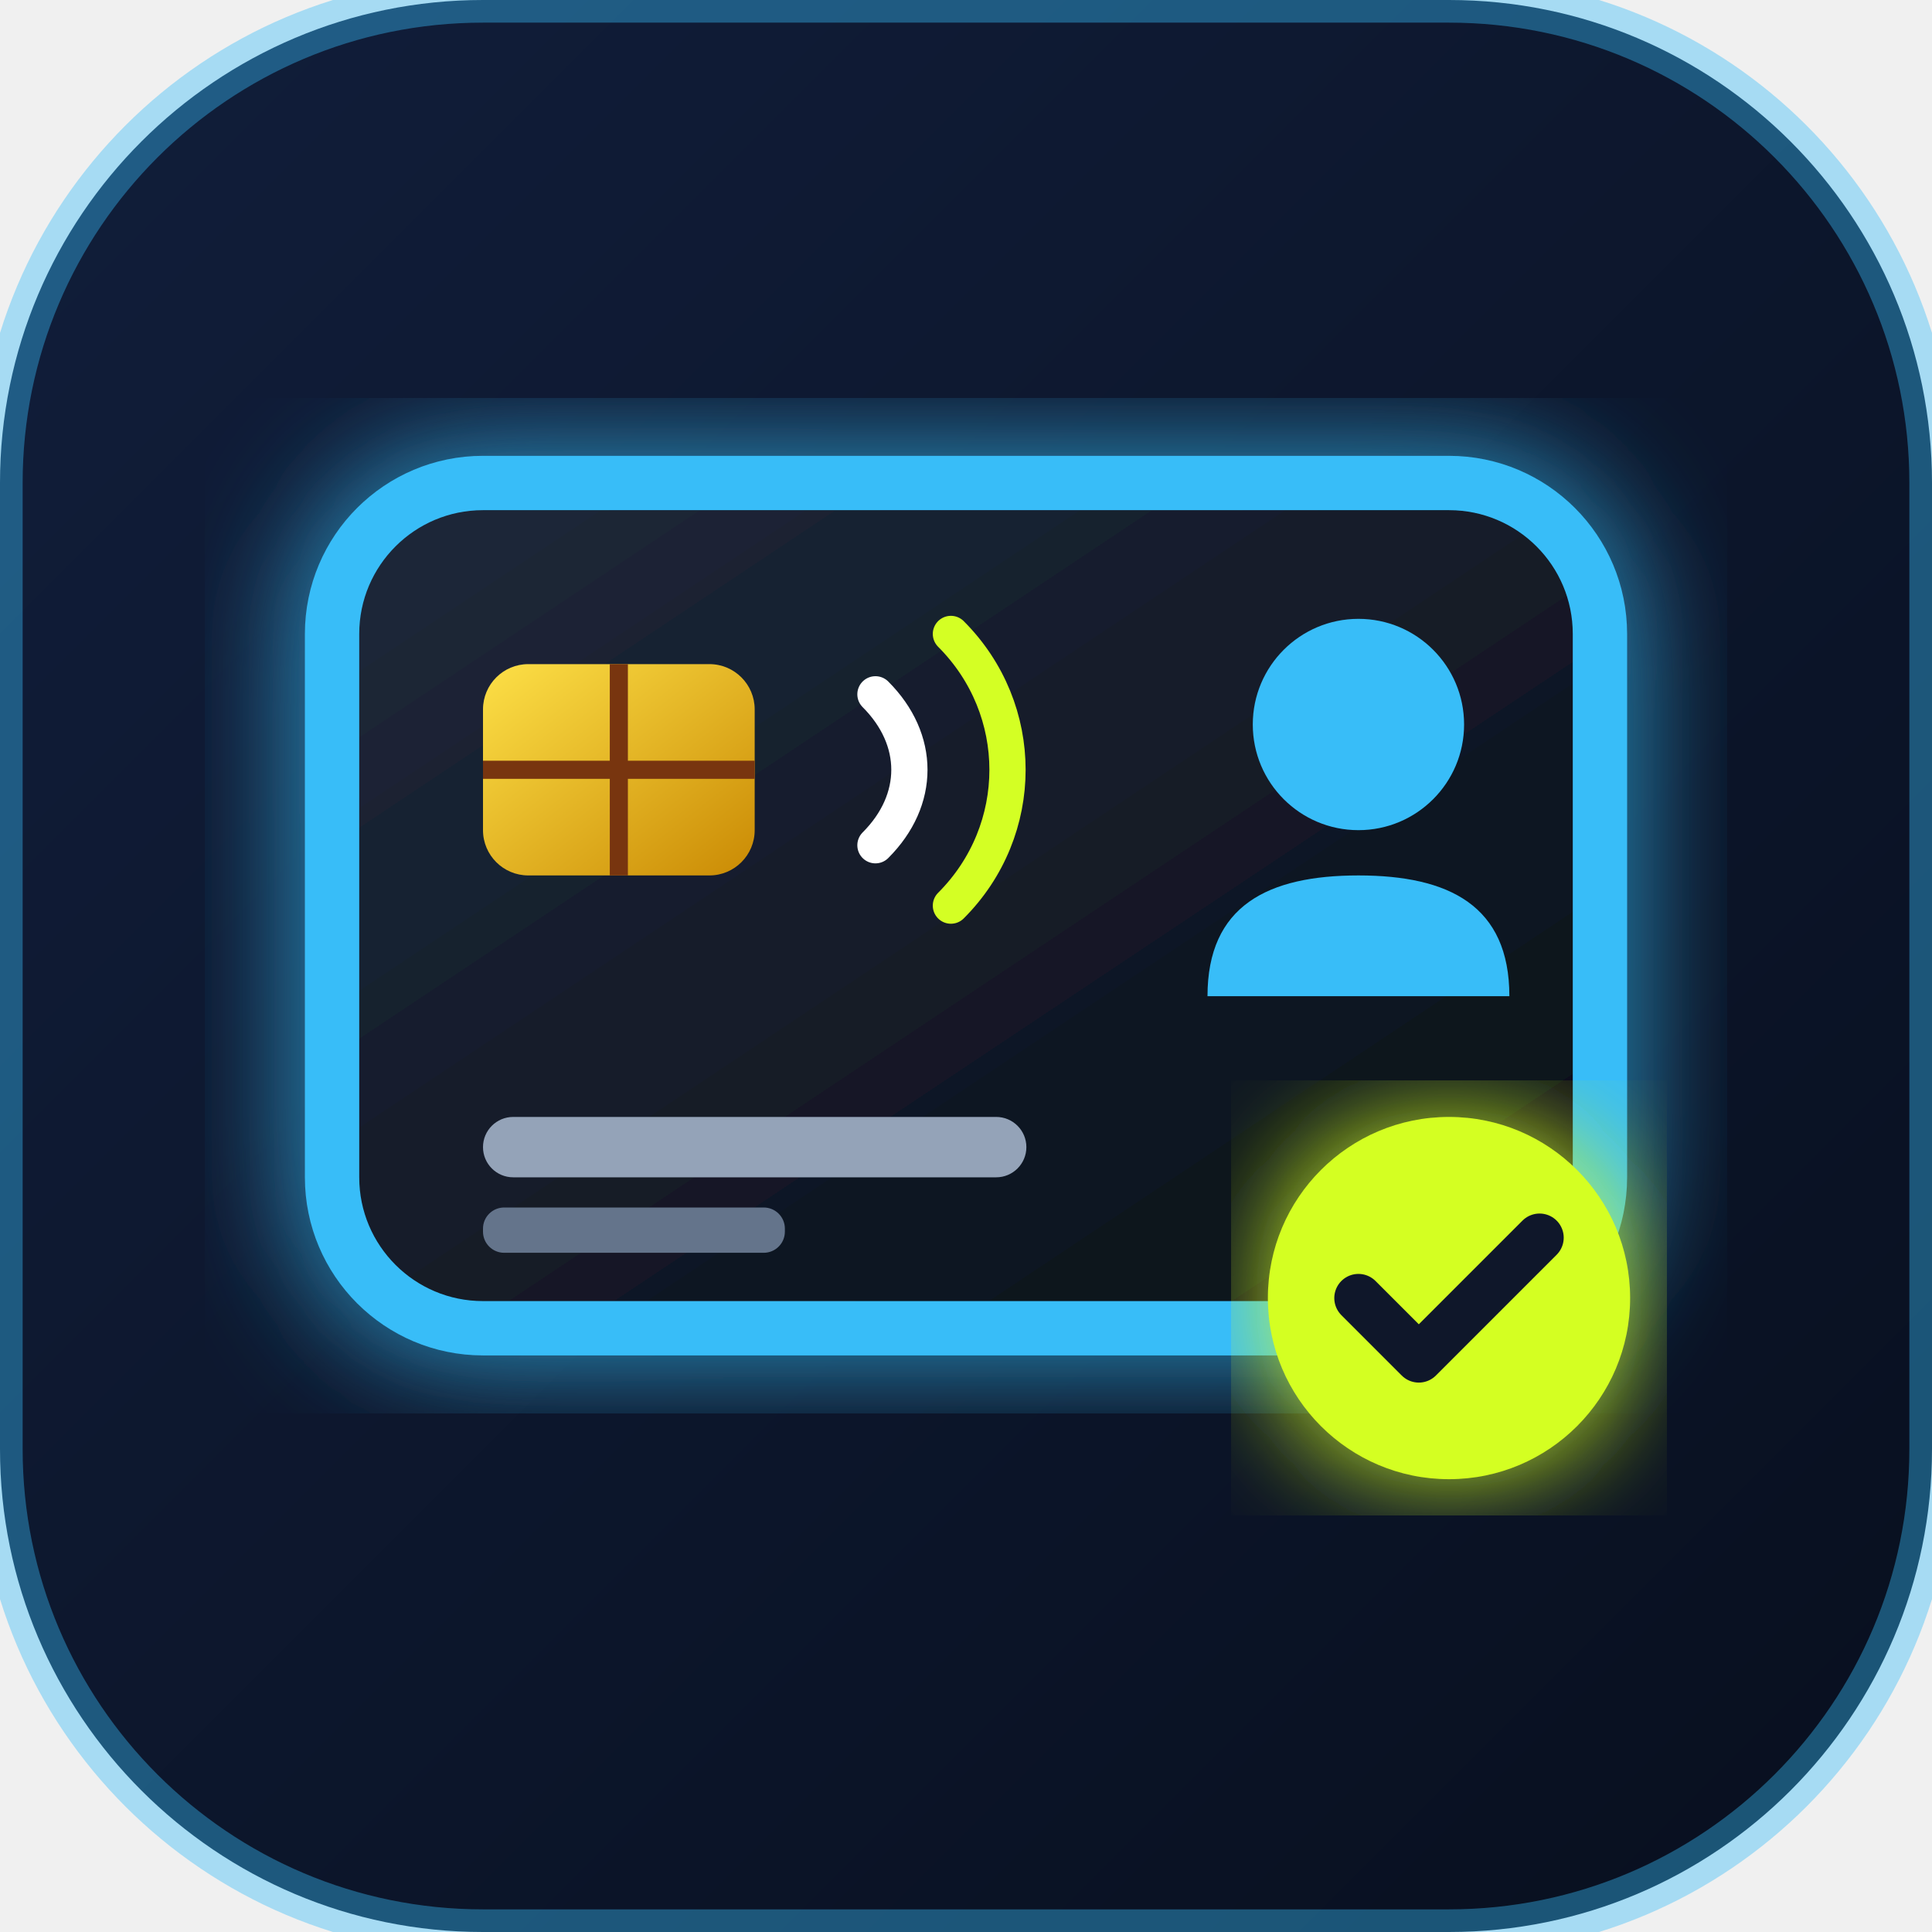
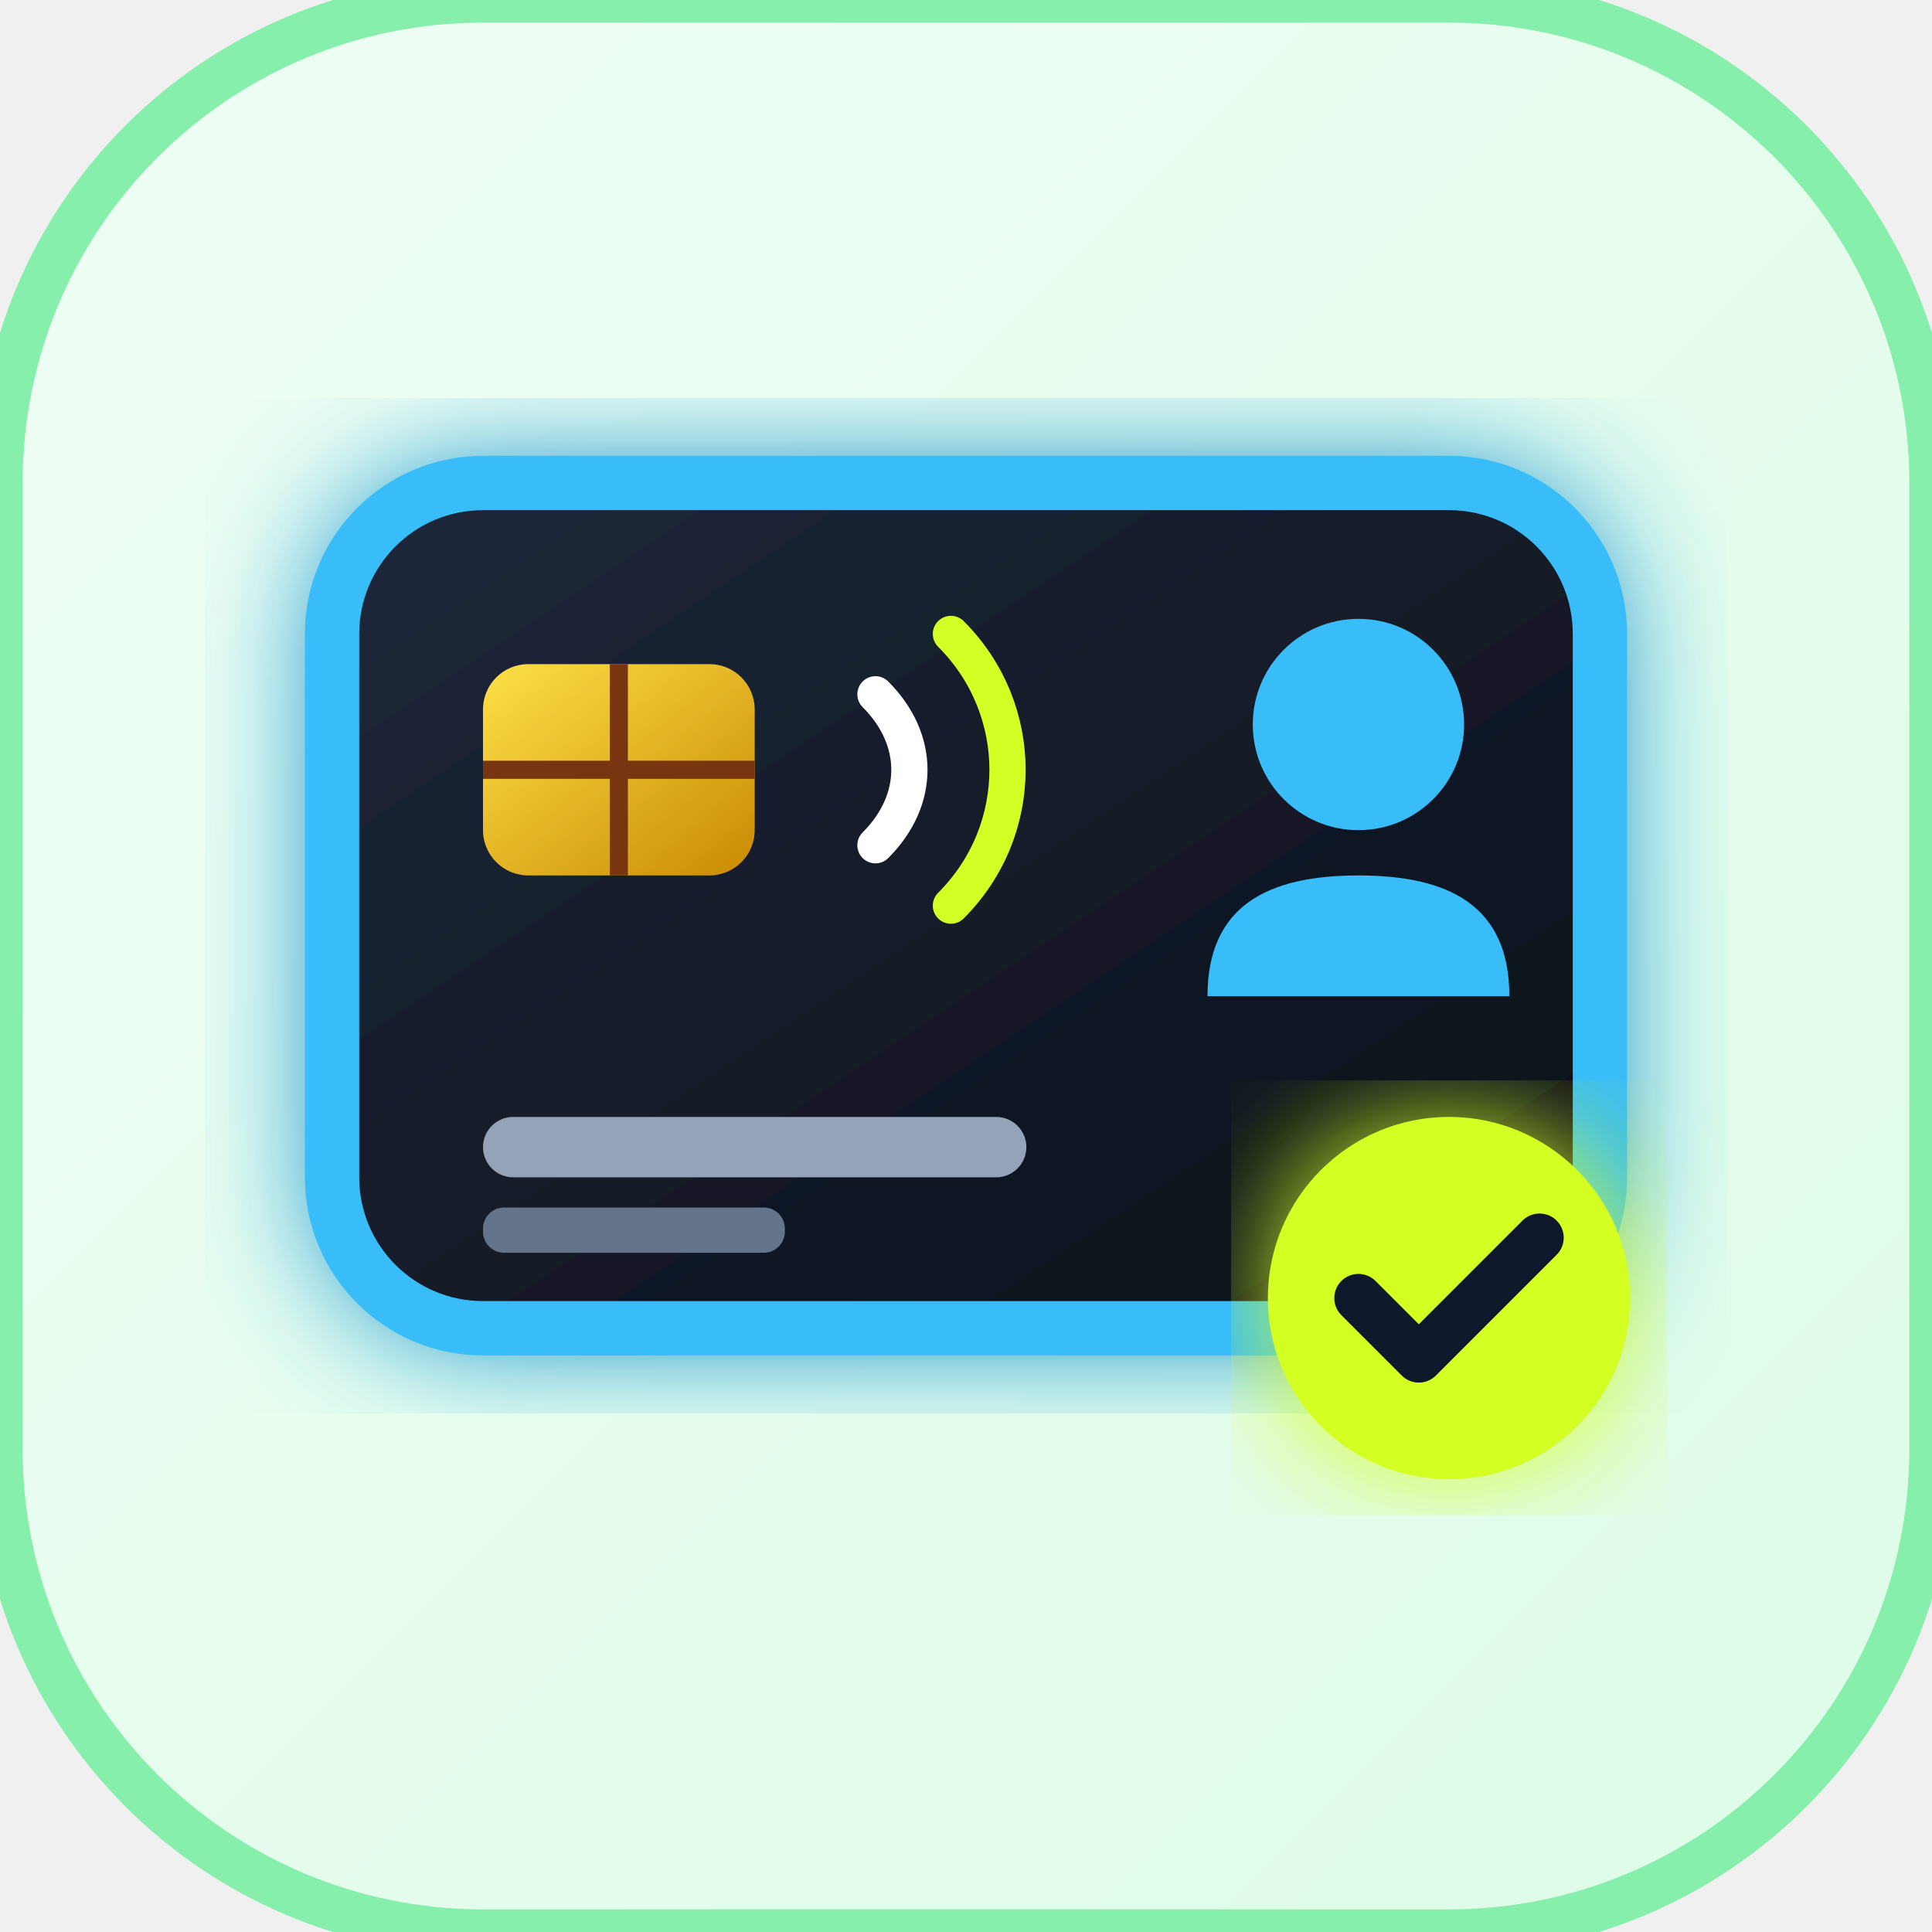
<svg xmlns="http://www.w3.org/2000/svg" viewBox="0 0 64 64" width="64" height="64">
  <defs>
    <linearGradient id="dc_bg" x1="0" y1="0" x2="1" y2="1">
-       <stop offset="0%" stop-color="#111e3b" />
-       <stop offset="100%" stop-color="#080f1e" />
+       <stop offset="0%" stop-color="#f0fdf4" />
+       <stop offset="100%" stop-color="#dcfce7" />
    </linearGradient>
    <linearGradient id="dc_card" x1="0" y1="0" x2="1" y2="1">
      <stop offset="0%" stop-color="#1e293b" />
      <stop offset="100%" stop-color="#090d16" />
    </linearGradient>
    <linearGradient id="dc_chip" x1="0" y1="0" x2="1" y2="1">
      <stop offset="0%" stop-color="#fde047" />
      <stop offset="100%" stop-color="#ca8a04" />
    </linearGradient>
    <filter id="dc_glow">
      <feGaussianBlur stdDeviation="2" result="blur" />
      <feMerge>
        <feMergeNode in="blur" />
        <feMergeNode in="SourceGraphic" />
      </feMerge>
    </filter>
  </defs>
  <rect width="64" height="64" rx="16" fill="url(#dc_bg)" />
-   <rect width="64" height="64" rx="16" fill="none" stroke="rgba(56,189,248,0.4)" stroke-width="1.5" />
+   <rect width="64" height="64" rx="16" fill="none" stroke="#86efac" stroke-width="1.5" />
  <rect x="11" y="16" width="42" height="28" rx="5" fill="url(#dc_card)" stroke="#38bdf8" stroke-width="1.8" filter="url(#dc_glow)" />
  <rect x="16" y="22" width="9" height="7" rx="1.5" fill="url(#dc_chip)" />
  <line x1="16" y1="25.5" x2="25" y2="25.5" stroke="#78350f" stroke-width="0.6" />
  <line x1="20.5" y1="22" x2="20.5" y2="29" stroke="#78350f" stroke-width="0.6" />
  <path d="M29 23 C30.5 24.5 30.5 26.5 29 28" fill="none" stroke="#ffffff" stroke-width="1.2" stroke-linecap="round" />
  <path d="M31.5 21 C34 23.5 34 27.5 31.5 30" fill="none" stroke="#d4ff24" stroke-width="1.2" stroke-linecap="round" />
  <circle cx="45" cy="24" r="3.5" fill="#38bdf8" />
  <path d="M40 33 C40 30 42 29 45 29 C48 29 50 30 50 33 Z" fill="#38bdf8" />
  <rect x="16" y="37" width="18" height="2" rx="1" fill="#94a3b8" />
  <rect x="16" y="40" width="10" height="1.5" rx="0.7" fill="#64748b" />
  <circle cx="48" cy="43" r="6" fill="#d4ff24" filter="url(#dc_glow)" />
  <polyline points="45,43 47,45 51,41" fill="none" stroke="#0f172a" stroke-width="1.6" stroke-linecap="round" stroke-linejoin="round" />
</svg>
